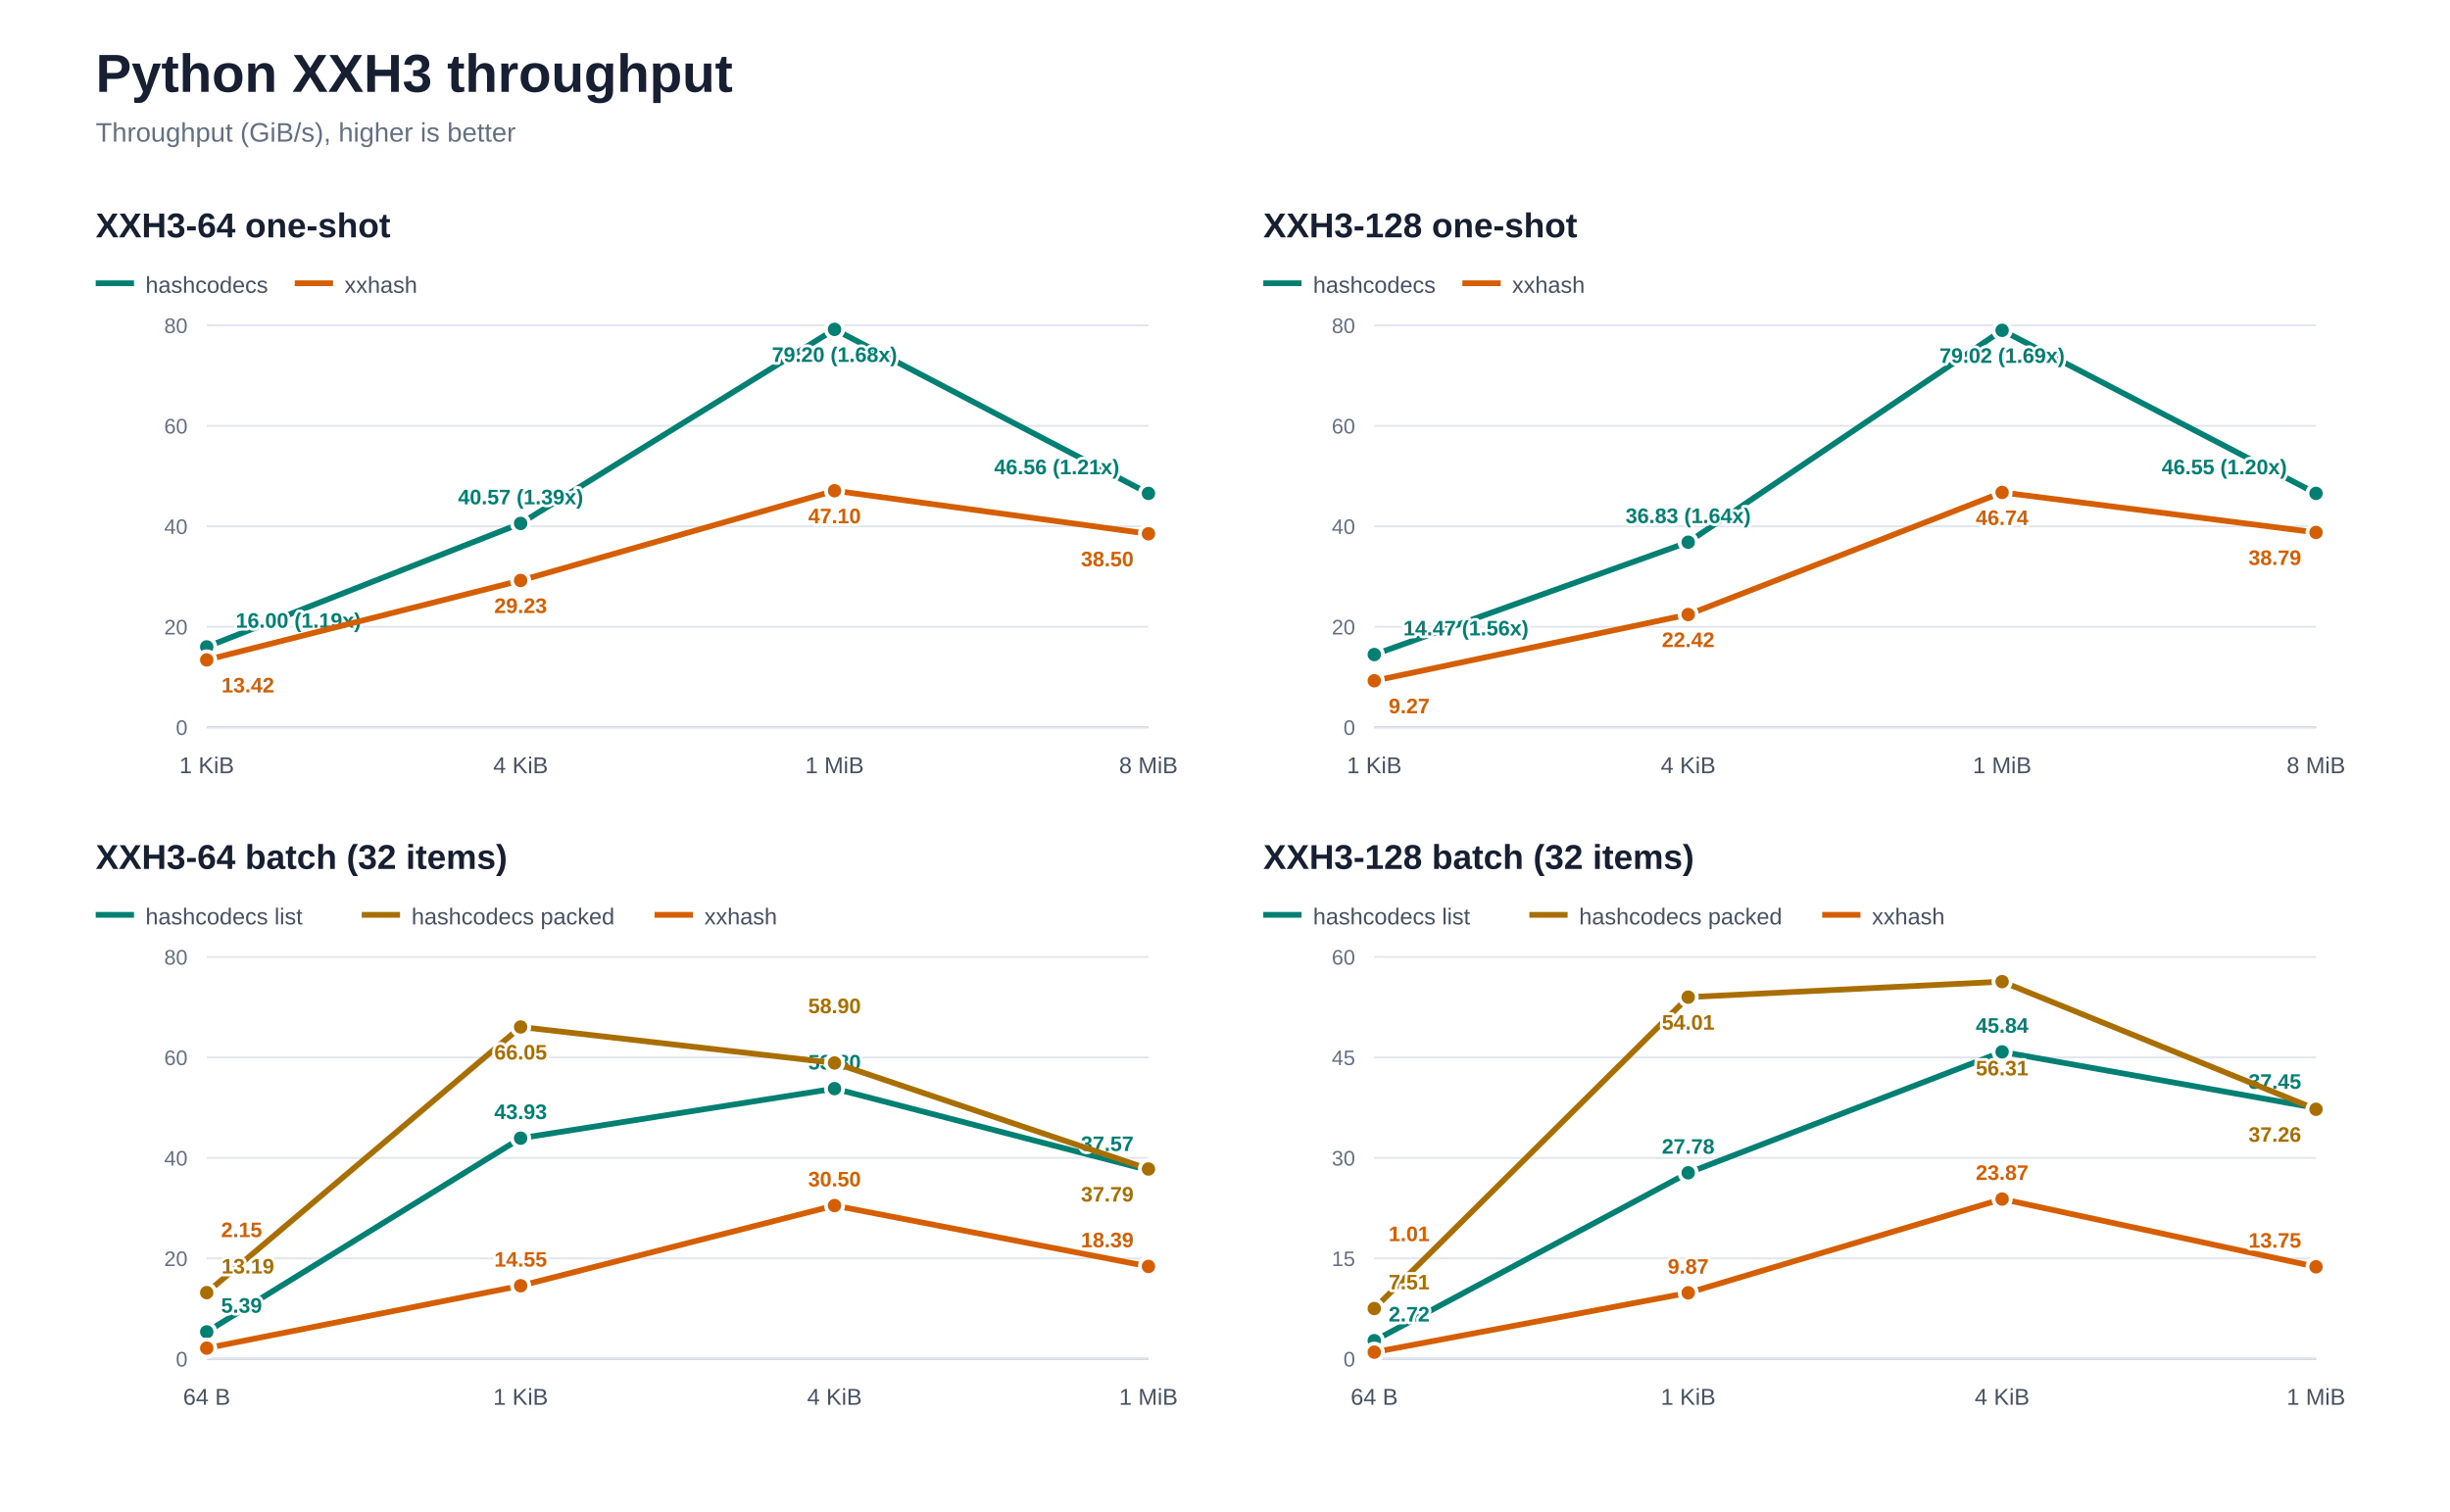
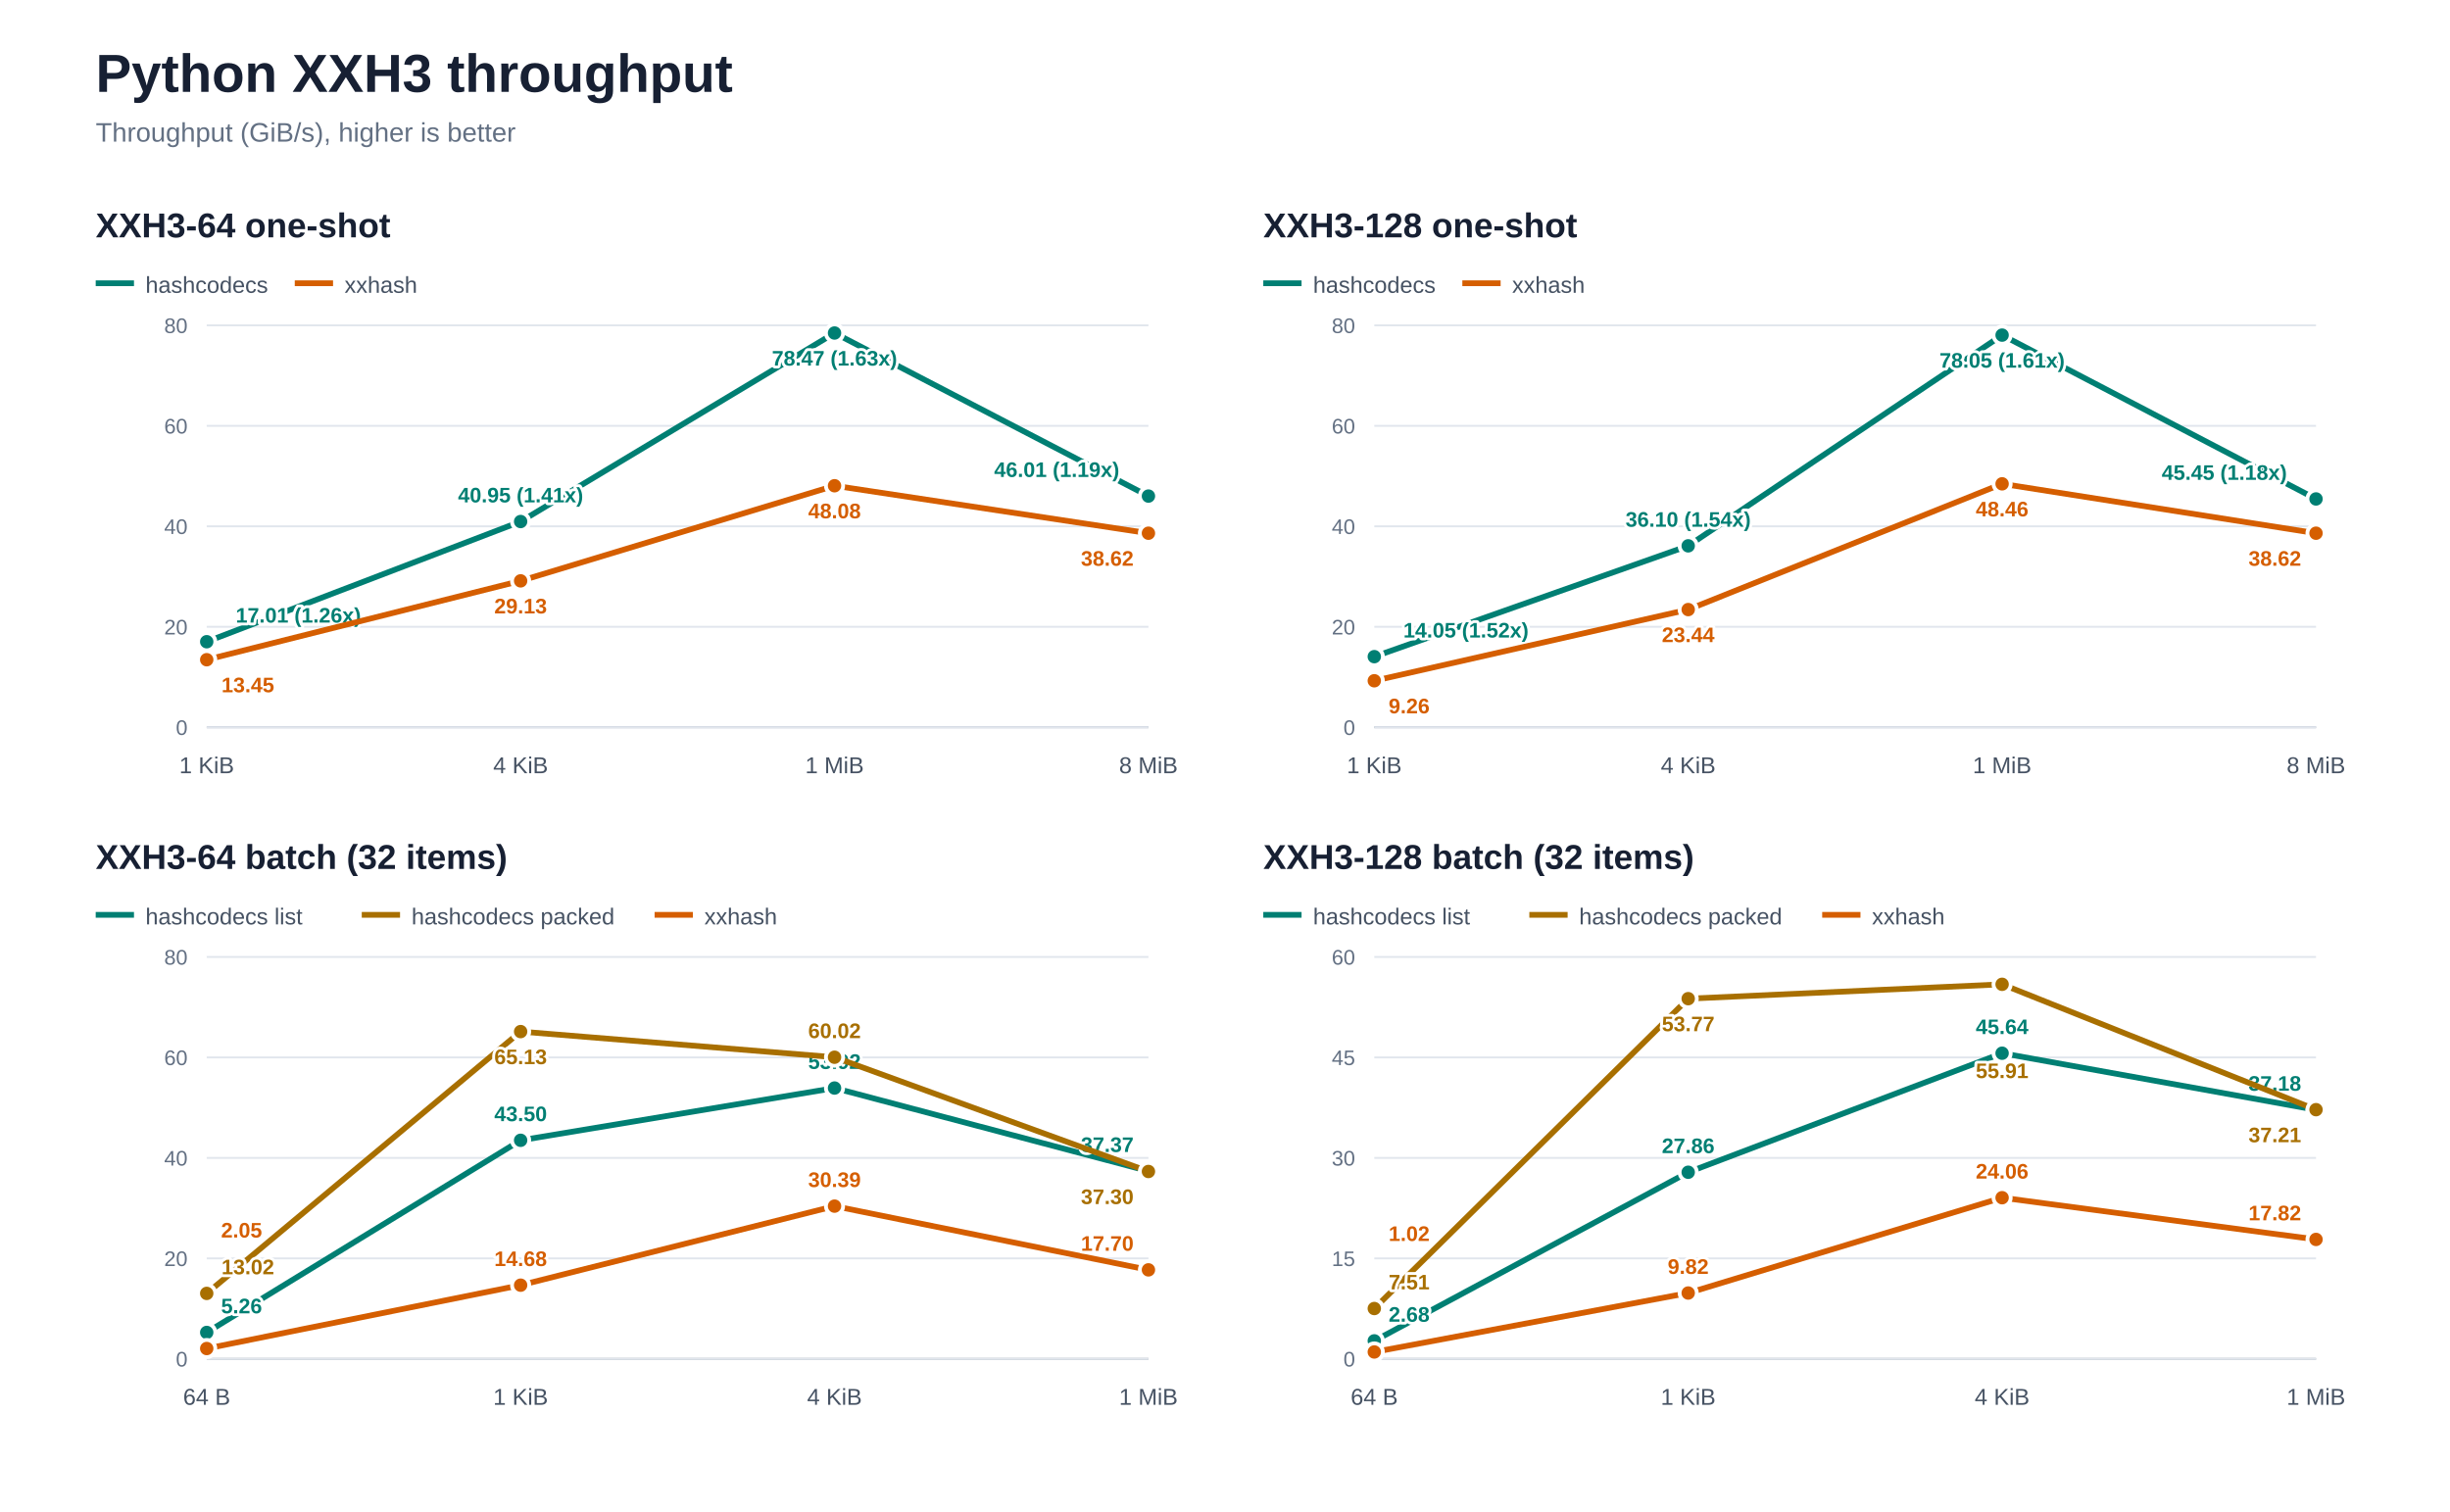
<svg xmlns="http://www.w3.org/2000/svg" width="1280" height="790" viewBox="0 0 1280 790" role="img" aria-labelledby="title desc">
  <rect width="100%" height="100%" fill="#ffffff" />
  <text x="50" y="48" fill="#172033" font-family="Segoe UI,Arial,sans-serif" font-size="28" font-weight="700">Python XXH3 throughput</text>
  <text x="50" y="74" fill="#637083" font-family="Segoe UI,Arial,sans-serif" font-size="14">Throughput (GiB/s), higher is better</text>
  <text x="50" y="124" fill="#172033" font-family="Segoe UI,Arial,sans-serif" font-size="18" font-weight="600">XXH3-64 one-shot</text>
  <line x1="108" y1="380" x2="600" y2="380" stroke="#9aa5b4" />
  <line x1="50" y1="148" x2="70" y2="148" stroke="#007f73" stroke-width="3" />
  <text x="76" y="153" fill="#465263" font-family="Segoe UI,Arial,sans-serif" font-size="12">hashcodecs</text>
  <line x1="154" y1="148" x2="174" y2="148" stroke="#d55e00" stroke-width="3" />
  <text x="180" y="153" fill="#465263" font-family="Segoe UI,Arial,sans-serif" font-size="12">xxhash</text>
  <line x1="108" y1="380.0" x2="600" y2="380.0" stroke="#e1e6ed" />
  <text x="98" y="384.0" text-anchor="end" fill="#637083" font-family="Segoe UI,Arial,sans-serif" font-size="11">0</text>
  <line x1="108" y1="327.5" x2="600" y2="327.5" stroke="#e1e6ed" />
  <text x="98" y="331.5" text-anchor="end" fill="#637083" font-family="Segoe UI,Arial,sans-serif" font-size="11">20</text>
  <line x1="108" y1="275.0" x2="600" y2="275.0" stroke="#e1e6ed" />
  <text x="98" y="279.0" text-anchor="end" fill="#637083" font-family="Segoe UI,Arial,sans-serif" font-size="11">40</text>
  <line x1="108" y1="222.5" x2="600" y2="222.5" stroke="#e1e6ed" />
  <text x="98" y="226.5" text-anchor="end" fill="#637083" font-family="Segoe UI,Arial,sans-serif" font-size="11">60</text>
  <line x1="108" y1="170.0" x2="600" y2="170.0" stroke="#e1e6ed" />
  <text x="98" y="174.0" text-anchor="end" fill="#637083" font-family="Segoe UI,Arial,sans-serif" font-size="11">80</text>
  <text x="108.0" y="404" text-anchor="middle" fill="#465263" font-family="Segoe UI,Arial,sans-serif" font-size="12">1 KiB</text>
  <text x="272.0" y="404" text-anchor="middle" fill="#465263" font-family="Segoe UI,Arial,sans-serif" font-size="12">4 KiB</text>
  <text x="436.0" y="404" text-anchor="middle" fill="#465263" font-family="Segoe UI,Arial,sans-serif" font-size="12">1 MiB</text>
  <text x="600.0" y="404" text-anchor="middle" fill="#465263" font-family="Segoe UI,Arial,sans-serif" font-size="12">8 MiB</text>
-   <polyline points="108.0,338.0 272.0,273.5 436.0,172.1 600.0,257.8" fill="none" stroke="#007f73" stroke-width="3" stroke-linejoin="round" stroke-linecap="round" />
-   <circle cx="108.0" cy="338.0" r="4.5" fill="#007f73" stroke="#ffffff" stroke-width="2" />
-   <text x="155.9" y="328.0" text-anchor="middle" fill="#007f73" font-family="Segoe UI,Arial,sans-serif" font-size="11" font-weight="600" paint-order="stroke" stroke="#ffffff" stroke-width="3" stroke-linejoin="round">16.00 (1.19x)</text>
-   <circle cx="272.0" cy="273.5" r="4.5" fill="#007f73" stroke="#ffffff" stroke-width="2" />
-   <text x="272.0" y="263.5" text-anchor="middle" fill="#007f73" font-family="Segoe UI,Arial,sans-serif" font-size="11" font-weight="600" paint-order="stroke" stroke="#ffffff" stroke-width="3" stroke-linejoin="round">40.57 (1.39x)</text>
-   <circle cx="436.0" cy="172.1" r="4.5" fill="#007f73" stroke="#ffffff" stroke-width="2" />
-   <text x="436.0" y="189.1" text-anchor="middle" fill="#007f73" font-family="Segoe UI,Arial,sans-serif" font-size="11" font-weight="600" paint-order="stroke" stroke="#ffffff" stroke-width="3" stroke-linejoin="round">79.20 (1.68x)</text>
-   <circle cx="600.0" cy="257.8" r="4.5" fill="#007f73" stroke="#ffffff" stroke-width="2" />
-   <text x="552.1" y="247.8" text-anchor="middle" fill="#007f73" font-family="Segoe UI,Arial,sans-serif" font-size="11" font-weight="600" paint-order="stroke" stroke="#ffffff" stroke-width="3" stroke-linejoin="round">46.56 (1.21x)</text>
-   <polyline points="108.0,344.8 272.0,303.3 436.0,256.4 600.0,278.9" fill="none" stroke="#d55e00" stroke-width="3" stroke-linejoin="round" stroke-linecap="round" />
-   <circle cx="108.0" cy="344.8" r="4.5" fill="#d55e00" stroke="#ffffff" stroke-width="2" />
-   <text x="129.5" y="361.8" text-anchor="middle" fill="#d55e00" font-family="Segoe UI,Arial,sans-serif" font-size="11" font-weight="600" paint-order="stroke" stroke="#ffffff" stroke-width="3" stroke-linejoin="round">13.42</text>
-   <circle cx="272.0" cy="303.3" r="4.5" fill="#d55e00" stroke="#ffffff" stroke-width="2" />
-   <text x="272.0" y="320.3" text-anchor="middle" fill="#d55e00" font-family="Segoe UI,Arial,sans-serif" font-size="11" font-weight="600" paint-order="stroke" stroke="#ffffff" stroke-width="3" stroke-linejoin="round">29.23</text>
-   <circle cx="436.0" cy="256.4" r="4.5" fill="#d55e00" stroke="#ffffff" stroke-width="2" />
-   <text x="436.0" y="273.4" text-anchor="middle" fill="#d55e00" font-family="Segoe UI,Arial,sans-serif" font-size="11" font-weight="600" paint-order="stroke" stroke="#ffffff" stroke-width="3" stroke-linejoin="round">47.10</text>
-   <circle cx="600.0" cy="278.9" r="4.5" fill="#d55e00" stroke="#ffffff" stroke-width="2" />
-   <text x="578.5" y="295.9" text-anchor="middle" fill="#d55e00" font-family="Segoe UI,Arial,sans-serif" font-size="11" font-weight="600" paint-order="stroke" stroke="#ffffff" stroke-width="3" stroke-linejoin="round">38.50</text>
+   <polyline points="108.0,335.3 272.0,272.5 436.0,174.0 600.0,259.2" fill="none" stroke="#007f73" stroke-width="3" stroke-linejoin="round" stroke-linecap="round" />
+   <circle cx="108.0" cy="335.3" r="4.5" fill="#007f73" stroke="#ffffff" stroke-width="2" />
+   <text x="155.9" y="325.3" text-anchor="middle" fill="#007f73" font-family="Segoe UI,Arial,sans-serif" font-size="11" font-weight="600" paint-order="stroke" stroke="#ffffff" stroke-width="3" stroke-linejoin="round">17.01 (1.26x)</text>
+   <circle cx="272.0" cy="272.5" r="4.5" fill="#007f73" stroke="#ffffff" stroke-width="2" />
+   <text x="272.0" y="262.5" text-anchor="middle" fill="#007f73" font-family="Segoe UI,Arial,sans-serif" font-size="11" font-weight="600" paint-order="stroke" stroke="#ffffff" stroke-width="3" stroke-linejoin="round">40.95 (1.41x)</text>
+   <circle cx="436.0" cy="174.0" r="4.5" fill="#007f73" stroke="#ffffff" stroke-width="2" />
+   <text x="436.0" y="191.0" text-anchor="middle" fill="#007f73" font-family="Segoe UI,Arial,sans-serif" font-size="11" font-weight="600" paint-order="stroke" stroke="#ffffff" stroke-width="3" stroke-linejoin="round">78.47 (1.63x)</text>
+   <circle cx="600.0" cy="259.2" r="4.5" fill="#007f73" stroke="#ffffff" stroke-width="2" />
+   <text x="552.1" y="249.2" text-anchor="middle" fill="#007f73" font-family="Segoe UI,Arial,sans-serif" font-size="11" font-weight="600" paint-order="stroke" stroke="#ffffff" stroke-width="3" stroke-linejoin="round">46.01 (1.19x)</text>
+   <polyline points="108.0,344.7 272.0,303.5 436.0,253.8 600.0,278.6" fill="none" stroke="#d55e00" stroke-width="3" stroke-linejoin="round" stroke-linecap="round" />
+   <circle cx="108.0" cy="344.7" r="4.5" fill="#d55e00" stroke="#ffffff" stroke-width="2" />
+   <text x="129.5" y="361.7" text-anchor="middle" fill="#d55e00" font-family="Segoe UI,Arial,sans-serif" font-size="11" font-weight="600" paint-order="stroke" stroke="#ffffff" stroke-width="3" stroke-linejoin="round">13.45</text>
+   <circle cx="272.0" cy="303.5" r="4.5" fill="#d55e00" stroke="#ffffff" stroke-width="2" />
+   <text x="272.0" y="320.5" text-anchor="middle" fill="#d55e00" font-family="Segoe UI,Arial,sans-serif" font-size="11" font-weight="600" paint-order="stroke" stroke="#ffffff" stroke-width="3" stroke-linejoin="round">29.13</text>
+   <circle cx="436.0" cy="253.8" r="4.5" fill="#d55e00" stroke="#ffffff" stroke-width="2" />
+   <text x="436.0" y="270.8" text-anchor="middle" fill="#d55e00" font-family="Segoe UI,Arial,sans-serif" font-size="11" font-weight="600" paint-order="stroke" stroke="#ffffff" stroke-width="3" stroke-linejoin="round">48.08</text>
+   <circle cx="600.0" cy="278.6" r="4.5" fill="#d55e00" stroke="#ffffff" stroke-width="2" />
+   <text x="578.5" y="295.6" text-anchor="middle" fill="#d55e00" font-family="Segoe UI,Arial,sans-serif" font-size="11" font-weight="600" paint-order="stroke" stroke="#ffffff" stroke-width="3" stroke-linejoin="round">38.62</text>
  <text x="660" y="124" fill="#172033" font-family="Segoe UI,Arial,sans-serif" font-size="18" font-weight="600">XXH3-128 one-shot</text>
  <line x1="718" y1="380" x2="1210" y2="380" stroke="#9aa5b4" />
  <line x1="660" y1="148" x2="680" y2="148" stroke="#007f73" stroke-width="3" />
  <text x="686" y="153" fill="#465263" font-family="Segoe UI,Arial,sans-serif" font-size="12">hashcodecs</text>
  <line x1="764" y1="148" x2="784" y2="148" stroke="#d55e00" stroke-width="3" />
  <text x="790" y="153" fill="#465263" font-family="Segoe UI,Arial,sans-serif" font-size="12">xxhash</text>
  <line x1="718" y1="380.0" x2="1210" y2="380.0" stroke="#e1e6ed" />
  <text x="708" y="384.0" text-anchor="end" fill="#637083" font-family="Segoe UI,Arial,sans-serif" font-size="11">0</text>
  <line x1="718" y1="327.5" x2="1210" y2="327.5" stroke="#e1e6ed" />
  <text x="708" y="331.5" text-anchor="end" fill="#637083" font-family="Segoe UI,Arial,sans-serif" font-size="11">20</text>
  <line x1="718" y1="275.0" x2="1210" y2="275.0" stroke="#e1e6ed" />
  <text x="708" y="279.0" text-anchor="end" fill="#637083" font-family="Segoe UI,Arial,sans-serif" font-size="11">40</text>
  <line x1="718" y1="222.5" x2="1210" y2="222.5" stroke="#e1e6ed" />
  <text x="708" y="226.5" text-anchor="end" fill="#637083" font-family="Segoe UI,Arial,sans-serif" font-size="11">60</text>
  <line x1="718" y1="170.0" x2="1210" y2="170.0" stroke="#e1e6ed" />
  <text x="708" y="174.0" text-anchor="end" fill="#637083" font-family="Segoe UI,Arial,sans-serif" font-size="11">80</text>
  <text x="718.0" y="404" text-anchor="middle" fill="#465263" font-family="Segoe UI,Arial,sans-serif" font-size="12">1 KiB</text>
  <text x="882.0" y="404" text-anchor="middle" fill="#465263" font-family="Segoe UI,Arial,sans-serif" font-size="12">4 KiB</text>
  <text x="1046.0" y="404" text-anchor="middle" fill="#465263" font-family="Segoe UI,Arial,sans-serif" font-size="12">1 MiB</text>
  <text x="1210.0" y="404" text-anchor="middle" fill="#465263" font-family="Segoe UI,Arial,sans-serif" font-size="12">8 MiB</text>
-   <polyline points="718.0,342.0 882.0,283.3 1046.0,172.6 1210.0,257.8" fill="none" stroke="#007f73" stroke-width="3" stroke-linejoin="round" stroke-linecap="round" />
-   <circle cx="718.0" cy="342.0" r="4.5" fill="#007f73" stroke="#ffffff" stroke-width="2" />
-   <text x="765.9" y="332.0" text-anchor="middle" fill="#007f73" font-family="Segoe UI,Arial,sans-serif" font-size="11" font-weight="600" paint-order="stroke" stroke="#ffffff" stroke-width="3" stroke-linejoin="round">14.47 (1.56x)</text>
-   <circle cx="882.0" cy="283.3" r="4.5" fill="#007f73" stroke="#ffffff" stroke-width="2" />
-   <text x="882.0" y="273.3" text-anchor="middle" fill="#007f73" font-family="Segoe UI,Arial,sans-serif" font-size="11" font-weight="600" paint-order="stroke" stroke="#ffffff" stroke-width="3" stroke-linejoin="round">36.83 (1.64x)</text>
-   <circle cx="1046.0" cy="172.6" r="4.5" fill="#007f73" stroke="#ffffff" stroke-width="2" />
-   <text x="1046.0" y="189.6" text-anchor="middle" fill="#007f73" font-family="Segoe UI,Arial,sans-serif" font-size="11" font-weight="600" paint-order="stroke" stroke="#ffffff" stroke-width="3" stroke-linejoin="round">79.02 (1.69x)</text>
-   <circle cx="1210.0" cy="257.8" r="4.5" fill="#007f73" stroke="#ffffff" stroke-width="2" />
-   <text x="1162.1" y="247.8" text-anchor="middle" fill="#007f73" font-family="Segoe UI,Arial,sans-serif" font-size="11" font-weight="600" paint-order="stroke" stroke="#ffffff" stroke-width="3" stroke-linejoin="round">46.55 (1.20x)</text>
-   <polyline points="718.0,355.7 882.0,321.1 1046.0,257.3 1210.0,278.2" fill="none" stroke="#d55e00" stroke-width="3" stroke-linejoin="round" stroke-linecap="round" />
+   <polyline points="718.0,343.1 882.0,285.2 1046.0,175.1 1210.0,260.7" fill="none" stroke="#007f73" stroke-width="3" stroke-linejoin="round" stroke-linecap="round" />
+   <circle cx="718.0" cy="343.1" r="4.5" fill="#007f73" stroke="#ffffff" stroke-width="2" />
+   <text x="765.9" y="333.1" text-anchor="middle" fill="#007f73" font-family="Segoe UI,Arial,sans-serif" font-size="11" font-weight="600" paint-order="stroke" stroke="#ffffff" stroke-width="3" stroke-linejoin="round">14.05 (1.52x)</text>
+   <circle cx="882.0" cy="285.2" r="4.5" fill="#007f73" stroke="#ffffff" stroke-width="2" />
+   <text x="882.0" y="275.2" text-anchor="middle" fill="#007f73" font-family="Segoe UI,Arial,sans-serif" font-size="11" font-weight="600" paint-order="stroke" stroke="#ffffff" stroke-width="3" stroke-linejoin="round">36.10 (1.54x)</text>
+   <circle cx="1046.0" cy="175.1" r="4.5" fill="#007f73" stroke="#ffffff" stroke-width="2" />
+   <text x="1046.0" y="192.1" text-anchor="middle" fill="#007f73" font-family="Segoe UI,Arial,sans-serif" font-size="11" font-weight="600" paint-order="stroke" stroke="#ffffff" stroke-width="3" stroke-linejoin="round">78.05 (1.61x)</text>
+   <circle cx="1210.0" cy="260.7" r="4.5" fill="#007f73" stroke="#ffffff" stroke-width="2" />
+   <text x="1162.1" y="250.7" text-anchor="middle" fill="#007f73" font-family="Segoe UI,Arial,sans-serif" font-size="11" font-weight="600" paint-order="stroke" stroke="#ffffff" stroke-width="3" stroke-linejoin="round">45.45 (1.18x)</text>
+   <polyline points="718.0,355.7 882.0,318.5 1046.0,252.8 1210.0,278.6" fill="none" stroke="#d55e00" stroke-width="3" stroke-linejoin="round" stroke-linecap="round" />
  <circle cx="718.0" cy="355.7" r="4.5" fill="#d55e00" stroke="#ffffff" stroke-width="2" />
-   <text x="736.2" y="372.7" text-anchor="middle" fill="#d55e00" font-family="Segoe UI,Arial,sans-serif" font-size="11" font-weight="600" paint-order="stroke" stroke="#ffffff" stroke-width="3" stroke-linejoin="round">9.27</text>
-   <circle cx="882.0" cy="321.1" r="4.5" fill="#d55e00" stroke="#ffffff" stroke-width="2" />
-   <text x="882.0" y="338.1" text-anchor="middle" fill="#d55e00" font-family="Segoe UI,Arial,sans-serif" font-size="11" font-weight="600" paint-order="stroke" stroke="#ffffff" stroke-width="3" stroke-linejoin="round">22.42</text>
-   <circle cx="1046.0" cy="257.3" r="4.5" fill="#d55e00" stroke="#ffffff" stroke-width="2" />
-   <text x="1046.0" y="274.3" text-anchor="middle" fill="#d55e00" font-family="Segoe UI,Arial,sans-serif" font-size="11" font-weight="600" paint-order="stroke" stroke="#ffffff" stroke-width="3" stroke-linejoin="round">46.74</text>
-   <circle cx="1210.0" cy="278.2" r="4.5" fill="#d55e00" stroke="#ffffff" stroke-width="2" />
-   <text x="1188.5" y="295.2" text-anchor="middle" fill="#d55e00" font-family="Segoe UI,Arial,sans-serif" font-size="11" font-weight="600" paint-order="stroke" stroke="#ffffff" stroke-width="3" stroke-linejoin="round">38.79</text>
+   <text x="736.2" y="372.7" text-anchor="middle" fill="#d55e00" font-family="Segoe UI,Arial,sans-serif" font-size="11" font-weight="600" paint-order="stroke" stroke="#ffffff" stroke-width="3" stroke-linejoin="round">9.26</text>
+   <circle cx="882.0" cy="318.5" r="4.5" fill="#d55e00" stroke="#ffffff" stroke-width="2" />
+   <text x="882.0" y="335.5" text-anchor="middle" fill="#d55e00" font-family="Segoe UI,Arial,sans-serif" font-size="11" font-weight="600" paint-order="stroke" stroke="#ffffff" stroke-width="3" stroke-linejoin="round">23.44</text>
+   <circle cx="1046.0" cy="252.8" r="4.5" fill="#d55e00" stroke="#ffffff" stroke-width="2" />
+   <text x="1046.0" y="269.8" text-anchor="middle" fill="#d55e00" font-family="Segoe UI,Arial,sans-serif" font-size="11" font-weight="600" paint-order="stroke" stroke="#ffffff" stroke-width="3" stroke-linejoin="round">48.46</text>
+   <circle cx="1210.0" cy="278.6" r="4.5" fill="#d55e00" stroke="#ffffff" stroke-width="2" />
+   <text x="1188.5" y="295.6" text-anchor="middle" fill="#d55e00" font-family="Segoe UI,Arial,sans-serif" font-size="11" font-weight="600" paint-order="stroke" stroke="#ffffff" stroke-width="3" stroke-linejoin="round">38.62</text>
  <text x="50" y="454" fill="#172033" font-family="Segoe UI,Arial,sans-serif" font-size="18" font-weight="600">XXH3-64 batch (32 items)</text>
  <line x1="108" y1="710" x2="600" y2="710" stroke="#9aa5b4" />
  <line x1="50" y1="478" x2="70" y2="478" stroke="#007f73" stroke-width="3" />
  <text x="76" y="483" fill="#465263" font-family="Segoe UI,Arial,sans-serif" font-size="12">hashcodecs list</text>
  <line x1="189" y1="478" x2="209" y2="478" stroke="#a86f00" stroke-width="3" />
  <text x="215" y="483" fill="#465263" font-family="Segoe UI,Arial,sans-serif" font-size="12">hashcodecs packed</text>
  <line x1="342" y1="478" x2="362" y2="478" stroke="#d55e00" stroke-width="3" />
  <text x="368" y="483" fill="#465263" font-family="Segoe UI,Arial,sans-serif" font-size="12">xxhash</text>
  <line x1="108" y1="710.0" x2="600" y2="710.0" stroke="#e1e6ed" />
  <text x="98" y="714.0" text-anchor="end" fill="#637083" font-family="Segoe UI,Arial,sans-serif" font-size="11">0</text>
  <line x1="108" y1="657.5" x2="600" y2="657.5" stroke="#e1e6ed" />
  <text x="98" y="661.5" text-anchor="end" fill="#637083" font-family="Segoe UI,Arial,sans-serif" font-size="11">20</text>
  <line x1="108" y1="605.0" x2="600" y2="605.0" stroke="#e1e6ed" />
  <text x="98" y="609.0" text-anchor="end" fill="#637083" font-family="Segoe UI,Arial,sans-serif" font-size="11">40</text>
  <line x1="108" y1="552.5" x2="600" y2="552.5" stroke="#e1e6ed" />
  <text x="98" y="556.5" text-anchor="end" fill="#637083" font-family="Segoe UI,Arial,sans-serif" font-size="11">60</text>
  <line x1="108" y1="500.0" x2="600" y2="500.0" stroke="#e1e6ed" />
  <text x="98" y="504.0" text-anchor="end" fill="#637083" font-family="Segoe UI,Arial,sans-serif" font-size="11">80</text>
  <text x="108.0" y="734" text-anchor="middle" fill="#465263" font-family="Segoe UI,Arial,sans-serif" font-size="12">64 B</text>
  <text x="272.0" y="734" text-anchor="middle" fill="#465263" font-family="Segoe UI,Arial,sans-serif" font-size="12">1 KiB</text>
  <text x="436.0" y="734" text-anchor="middle" fill="#465263" font-family="Segoe UI,Arial,sans-serif" font-size="12">4 KiB</text>
  <text x="600.0" y="734" text-anchor="middle" fill="#465263" font-family="Segoe UI,Arial,sans-serif" font-size="12">1 MiB</text>
-   <polyline points="108.0,695.9 272.0,594.7 436.0,568.8 600.0,611.4" fill="none" stroke="#007f73" stroke-width="3" stroke-linejoin="round" stroke-linecap="round" />
-   <circle cx="108.0" cy="695.9" r="4.5" fill="#007f73" stroke="#ffffff" stroke-width="2" />
-   <text x="126.2" y="685.9" text-anchor="middle" fill="#007f73" font-family="Segoe UI,Arial,sans-serif" font-size="11" font-weight="600" paint-order="stroke" stroke="#ffffff" stroke-width="3" stroke-linejoin="round">5.39</text>
-   <circle cx="272.0" cy="594.7" r="4.5" fill="#007f73" stroke="#ffffff" stroke-width="2" />
-   <text x="272.0" y="584.7" text-anchor="middle" fill="#007f73" font-family="Segoe UI,Arial,sans-serif" font-size="11" font-weight="600" paint-order="stroke" stroke="#ffffff" stroke-width="3" stroke-linejoin="round">43.93</text>
-   <circle cx="436.0" cy="568.8" r="4.5" fill="#007f73" stroke="#ffffff" stroke-width="2" />
-   <text x="436.0" y="558.8" text-anchor="middle" fill="#007f73" font-family="Segoe UI,Arial,sans-serif" font-size="11" font-weight="600" paint-order="stroke" stroke="#ffffff" stroke-width="3" stroke-linejoin="round">53.80</text>
-   <circle cx="600.0" cy="611.4" r="4.5" fill="#007f73" stroke="#ffffff" stroke-width="2" />
-   <text x="578.5" y="601.4" text-anchor="middle" fill="#007f73" font-family="Segoe UI,Arial,sans-serif" font-size="11" font-weight="600" paint-order="stroke" stroke="#ffffff" stroke-width="3" stroke-linejoin="round">37.57</text>
-   <polyline points="108.0,675.4 272.0,536.6 436.0,555.4 600.0,610.8" fill="none" stroke="#a86f00" stroke-width="3" stroke-linejoin="round" stroke-linecap="round" />
-   <circle cx="108.0" cy="675.4" r="4.5" fill="#a86f00" stroke="#ffffff" stroke-width="2" />
-   <text x="129.5" y="665.4" text-anchor="middle" fill="#a86f00" font-family="Segoe UI,Arial,sans-serif" font-size="11" font-weight="600" paint-order="stroke" stroke="#ffffff" stroke-width="3" stroke-linejoin="round">13.19</text>
-   <circle cx="272.0" cy="536.6" r="4.5" fill="#a86f00" stroke="#ffffff" stroke-width="2" />
-   <text x="272.0" y="553.6" text-anchor="middle" fill="#a86f00" font-family="Segoe UI,Arial,sans-serif" font-size="11" font-weight="600" paint-order="stroke" stroke="#ffffff" stroke-width="3" stroke-linejoin="round">66.05</text>
-   <circle cx="436.0" cy="555.4" r="4.5" fill="#a86f00" stroke="#ffffff" stroke-width="2" />
-   <text x="436.0" y="529.4" text-anchor="middle" fill="#a86f00" font-family="Segoe UI,Arial,sans-serif" font-size="11" font-weight="600" paint-order="stroke" stroke="#ffffff" stroke-width="3" stroke-linejoin="round">58.90</text>
-   <circle cx="600.0" cy="610.8" r="4.5" fill="#a86f00" stroke="#ffffff" stroke-width="2" />
-   <text x="578.5" y="627.8" text-anchor="middle" fill="#a86f00" font-family="Segoe UI,Arial,sans-serif" font-size="11" font-weight="600" paint-order="stroke" stroke="#ffffff" stroke-width="3" stroke-linejoin="round">37.79</text>
-   <polyline points="108.0,704.4 272.0,671.8 436.0,629.9 600.0,661.7" fill="none" stroke="#d55e00" stroke-width="3" stroke-linejoin="round" stroke-linecap="round" />
-   <circle cx="108.0" cy="704.4" r="4.5" fill="#d55e00" stroke="#ffffff" stroke-width="2" />
-   <text x="126.2" y="646.4" text-anchor="middle" fill="#d55e00" font-family="Segoe UI,Arial,sans-serif" font-size="11" font-weight="600" paint-order="stroke" stroke="#ffffff" stroke-width="3" stroke-linejoin="round">2.15</text>
-   <circle cx="272.0" cy="671.8" r="4.5" fill="#d55e00" stroke="#ffffff" stroke-width="2" />
-   <text x="272.0" y="661.8" text-anchor="middle" fill="#d55e00" font-family="Segoe UI,Arial,sans-serif" font-size="11" font-weight="600" paint-order="stroke" stroke="#ffffff" stroke-width="3" stroke-linejoin="round">14.55</text>
-   <circle cx="436.0" cy="629.9" r="4.5" fill="#d55e00" stroke="#ffffff" stroke-width="2" />
-   <text x="436.0" y="619.9" text-anchor="middle" fill="#d55e00" font-family="Segoe UI,Arial,sans-serif" font-size="11" font-weight="600" paint-order="stroke" stroke="#ffffff" stroke-width="3" stroke-linejoin="round">30.50</text>
-   <circle cx="600.0" cy="661.7" r="4.5" fill="#d55e00" stroke="#ffffff" stroke-width="2" />
-   <text x="578.5" y="651.7" text-anchor="middle" fill="#d55e00" font-family="Segoe UI,Arial,sans-serif" font-size="11" font-weight="600" paint-order="stroke" stroke="#ffffff" stroke-width="3" stroke-linejoin="round">18.39</text>
+   <polyline points="108.0,696.2 272.0,595.8 436.0,568.5 600.0,611.9" fill="none" stroke="#007f73" stroke-width="3" stroke-linejoin="round" stroke-linecap="round" />
+   <circle cx="108.0" cy="696.2" r="4.5" fill="#007f73" stroke="#ffffff" stroke-width="2" />
+   <text x="126.2" y="686.2" text-anchor="middle" fill="#007f73" font-family="Segoe UI,Arial,sans-serif" font-size="11" font-weight="600" paint-order="stroke" stroke="#ffffff" stroke-width="3" stroke-linejoin="round">5.26</text>
+   <circle cx="272.0" cy="595.8" r="4.5" fill="#007f73" stroke="#ffffff" stroke-width="2" />
+   <text x="272.0" y="585.8" text-anchor="middle" fill="#007f73" font-family="Segoe UI,Arial,sans-serif" font-size="11" font-weight="600" paint-order="stroke" stroke="#ffffff" stroke-width="3" stroke-linejoin="round">43.50</text>
+   <circle cx="436.0" cy="568.5" r="4.5" fill="#007f73" stroke="#ffffff" stroke-width="2" />
+   <text x="436.0" y="558.5" text-anchor="middle" fill="#007f73" font-family="Segoe UI,Arial,sans-serif" font-size="11" font-weight="600" paint-order="stroke" stroke="#ffffff" stroke-width="3" stroke-linejoin="round">53.92</text>
+   <circle cx="600.0" cy="611.9" r="4.5" fill="#007f73" stroke="#ffffff" stroke-width="2" />
+   <text x="578.5" y="601.9" text-anchor="middle" fill="#007f73" font-family="Segoe UI,Arial,sans-serif" font-size="11" font-weight="600" paint-order="stroke" stroke="#ffffff" stroke-width="3" stroke-linejoin="round">37.37</text>
+   <polyline points="108.0,675.8 272.0,539.0 436.0,552.4 600.0,612.1" fill="none" stroke="#a86f00" stroke-width="3" stroke-linejoin="round" stroke-linecap="round" />
+   <circle cx="108.0" cy="675.8" r="4.5" fill="#a86f00" stroke="#ffffff" stroke-width="2" />
+   <text x="129.5" y="665.8" text-anchor="middle" fill="#a86f00" font-family="Segoe UI,Arial,sans-serif" font-size="11" font-weight="600" paint-order="stroke" stroke="#ffffff" stroke-width="3" stroke-linejoin="round">13.02</text>
+   <circle cx="272.0" cy="539.0" r="4.5" fill="#a86f00" stroke="#ffffff" stroke-width="2" />
+   <text x="272.0" y="556.0" text-anchor="middle" fill="#a86f00" font-family="Segoe UI,Arial,sans-serif" font-size="11" font-weight="600" paint-order="stroke" stroke="#ffffff" stroke-width="3" stroke-linejoin="round">65.13</text>
+   <circle cx="436.0" cy="552.4" r="4.5" fill="#a86f00" stroke="#ffffff" stroke-width="2" />
+   <text x="436.0" y="542.4" text-anchor="middle" fill="#a86f00" font-family="Segoe UI,Arial,sans-serif" font-size="11" font-weight="600" paint-order="stroke" stroke="#ffffff" stroke-width="3" stroke-linejoin="round">60.02</text>
+   <circle cx="600.0" cy="612.1" r="4.5" fill="#a86f00" stroke="#ffffff" stroke-width="2" />
+   <text x="578.5" y="629.1" text-anchor="middle" fill="#a86f00" font-family="Segoe UI,Arial,sans-serif" font-size="11" font-weight="600" paint-order="stroke" stroke="#ffffff" stroke-width="3" stroke-linejoin="round">37.30</text>
+   <polyline points="108.0,704.6 272.0,671.5 436.0,630.2 600.0,663.5" fill="none" stroke="#d55e00" stroke-width="3" stroke-linejoin="round" stroke-linecap="round" />
+   <circle cx="108.0" cy="704.6" r="4.5" fill="#d55e00" stroke="#ffffff" stroke-width="2" />
+   <text x="126.2" y="646.6" text-anchor="middle" fill="#d55e00" font-family="Segoe UI,Arial,sans-serif" font-size="11" font-weight="600" paint-order="stroke" stroke="#ffffff" stroke-width="3" stroke-linejoin="round">2.05</text>
+   <circle cx="272.0" cy="671.5" r="4.5" fill="#d55e00" stroke="#ffffff" stroke-width="2" />
+   <text x="272.0" y="661.5" text-anchor="middle" fill="#d55e00" font-family="Segoe UI,Arial,sans-serif" font-size="11" font-weight="600" paint-order="stroke" stroke="#ffffff" stroke-width="3" stroke-linejoin="round">14.68</text>
+   <circle cx="436.0" cy="630.2" r="4.5" fill="#d55e00" stroke="#ffffff" stroke-width="2" />
+   <text x="436.0" y="620.2" text-anchor="middle" fill="#d55e00" font-family="Segoe UI,Arial,sans-serif" font-size="11" font-weight="600" paint-order="stroke" stroke="#ffffff" stroke-width="3" stroke-linejoin="round">30.39</text>
+   <circle cx="600.0" cy="663.5" r="4.5" fill="#d55e00" stroke="#ffffff" stroke-width="2" />
+   <text x="578.5" y="653.5" text-anchor="middle" fill="#d55e00" font-family="Segoe UI,Arial,sans-serif" font-size="11" font-weight="600" paint-order="stroke" stroke="#ffffff" stroke-width="3" stroke-linejoin="round">17.70</text>
  <text x="660" y="454" fill="#172033" font-family="Segoe UI,Arial,sans-serif" font-size="18" font-weight="600">XXH3-128 batch (32 items)</text>
  <line x1="718" y1="710" x2="1210" y2="710" stroke="#9aa5b4" />
  <line x1="660" y1="478" x2="680" y2="478" stroke="#007f73" stroke-width="3" />
  <text x="686" y="483" fill="#465263" font-family="Segoe UI,Arial,sans-serif" font-size="12">hashcodecs list</text>
  <line x1="799" y1="478" x2="819" y2="478" stroke="#a86f00" stroke-width="3" />
  <text x="825" y="483" fill="#465263" font-family="Segoe UI,Arial,sans-serif" font-size="12">hashcodecs packed</text>
  <line x1="952" y1="478" x2="972" y2="478" stroke="#d55e00" stroke-width="3" />
  <text x="978" y="483" fill="#465263" font-family="Segoe UI,Arial,sans-serif" font-size="12">xxhash</text>
  <line x1="718" y1="710.0" x2="1210" y2="710.0" stroke="#e1e6ed" />
  <text x="708" y="714.0" text-anchor="end" fill="#637083" font-family="Segoe UI,Arial,sans-serif" font-size="11">0</text>
  <line x1="718" y1="657.5" x2="1210" y2="657.5" stroke="#e1e6ed" />
  <text x="708" y="661.5" text-anchor="end" fill="#637083" font-family="Segoe UI,Arial,sans-serif" font-size="11">15</text>
  <line x1="718" y1="605.0" x2="1210" y2="605.0" stroke="#e1e6ed" />
  <text x="708" y="609.0" text-anchor="end" fill="#637083" font-family="Segoe UI,Arial,sans-serif" font-size="11">30</text>
  <line x1="718" y1="552.5" x2="1210" y2="552.5" stroke="#e1e6ed" />
  <text x="708" y="556.5" text-anchor="end" fill="#637083" font-family="Segoe UI,Arial,sans-serif" font-size="11">45</text>
  <line x1="718" y1="500.0" x2="1210" y2="500.0" stroke="#e1e6ed" />
  <text x="708" y="504.0" text-anchor="end" fill="#637083" font-family="Segoe UI,Arial,sans-serif" font-size="11">60</text>
  <text x="718.0" y="734" text-anchor="middle" fill="#465263" font-family="Segoe UI,Arial,sans-serif" font-size="12">64 B</text>
  <text x="882.0" y="734" text-anchor="middle" fill="#465263" font-family="Segoe UI,Arial,sans-serif" font-size="12">1 KiB</text>
  <text x="1046.0" y="734" text-anchor="middle" fill="#465263" font-family="Segoe UI,Arial,sans-serif" font-size="12">4 KiB</text>
  <text x="1210.0" y="734" text-anchor="middle" fill="#465263" font-family="Segoe UI,Arial,sans-serif" font-size="12">1 MiB</text>
-   <polyline points="718.0,700.5 882.0,612.8 1046.0,549.6 1210.0,578.9" fill="none" stroke="#007f73" stroke-width="3" stroke-linejoin="round" stroke-linecap="round" />
-   <circle cx="718.0" cy="700.5" r="4.5" fill="#007f73" stroke="#ffffff" stroke-width="2" />
-   <text x="736.2" y="690.5" text-anchor="middle" fill="#007f73" font-family="Segoe UI,Arial,sans-serif" font-size="11" font-weight="600" paint-order="stroke" stroke="#ffffff" stroke-width="3" stroke-linejoin="round">2.72</text>
-   <circle cx="882.0" cy="612.8" r="4.5" fill="#007f73" stroke="#ffffff" stroke-width="2" />
-   <text x="882.0" y="602.8" text-anchor="middle" fill="#007f73" font-family="Segoe UI,Arial,sans-serif" font-size="11" font-weight="600" paint-order="stroke" stroke="#ffffff" stroke-width="3" stroke-linejoin="round">27.78</text>
-   <circle cx="1046.0" cy="549.6" r="4.5" fill="#007f73" stroke="#ffffff" stroke-width="2" />
-   <text x="1046.0" y="539.6" text-anchor="middle" fill="#007f73" font-family="Segoe UI,Arial,sans-serif" font-size="11" font-weight="600" paint-order="stroke" stroke="#ffffff" stroke-width="3" stroke-linejoin="round">45.84</text>
-   <circle cx="1210.0" cy="578.9" r="4.5" fill="#007f73" stroke="#ffffff" stroke-width="2" />
-   <text x="1188.5" y="568.9" text-anchor="middle" fill="#007f73" font-family="Segoe UI,Arial,sans-serif" font-size="11" font-weight="600" paint-order="stroke" stroke="#ffffff" stroke-width="3" stroke-linejoin="round">37.45</text>
-   <polyline points="718.0,683.7 882.0,521.0 1046.0,512.9 1210.0,579.6" fill="none" stroke="#a86f00" stroke-width="3" stroke-linejoin="round" stroke-linecap="round" />
+   <polyline points="718.0,700.6 882.0,612.5 1046.0,550.3 1210.0,579.9" fill="none" stroke="#007f73" stroke-width="3" stroke-linejoin="round" stroke-linecap="round" />
+   <circle cx="718.0" cy="700.6" r="4.5" fill="#007f73" stroke="#ffffff" stroke-width="2" />
+   <text x="736.2" y="690.6" text-anchor="middle" fill="#007f73" font-family="Segoe UI,Arial,sans-serif" font-size="11" font-weight="600" paint-order="stroke" stroke="#ffffff" stroke-width="3" stroke-linejoin="round">2.68</text>
+   <circle cx="882.0" cy="612.5" r="4.5" fill="#007f73" stroke="#ffffff" stroke-width="2" />
+   <text x="882.0" y="602.5" text-anchor="middle" fill="#007f73" font-family="Segoe UI,Arial,sans-serif" font-size="11" font-weight="600" paint-order="stroke" stroke="#ffffff" stroke-width="3" stroke-linejoin="round">27.86</text>
+   <circle cx="1046.0" cy="550.3" r="4.5" fill="#007f73" stroke="#ffffff" stroke-width="2" />
+   <text x="1046.0" y="540.3" text-anchor="middle" fill="#007f73" font-family="Segoe UI,Arial,sans-serif" font-size="11" font-weight="600" paint-order="stroke" stroke="#ffffff" stroke-width="3" stroke-linejoin="round">45.64</text>
+   <circle cx="1210.0" cy="579.9" r="4.5" fill="#007f73" stroke="#ffffff" stroke-width="2" />
+   <text x="1188.5" y="569.9" text-anchor="middle" fill="#007f73" font-family="Segoe UI,Arial,sans-serif" font-size="11" font-weight="600" paint-order="stroke" stroke="#ffffff" stroke-width="3" stroke-linejoin="round">37.18</text>
+   <polyline points="718.0,683.7 882.0,521.8 1046.0,514.3 1210.0,579.8" fill="none" stroke="#a86f00" stroke-width="3" stroke-linejoin="round" stroke-linecap="round" />
  <circle cx="718.0" cy="683.7" r="4.5" fill="#a86f00" stroke="#ffffff" stroke-width="2" />
  <text x="736.2" y="673.7" text-anchor="middle" fill="#a86f00" font-family="Segoe UI,Arial,sans-serif" font-size="11" font-weight="600" paint-order="stroke" stroke="#ffffff" stroke-width="3" stroke-linejoin="round">7.51</text>
-   <circle cx="882.0" cy="521.0" r="4.5" fill="#a86f00" stroke="#ffffff" stroke-width="2" />
-   <text x="882.0" y="538.0" text-anchor="middle" fill="#a86f00" font-family="Segoe UI,Arial,sans-serif" font-size="11" font-weight="600" paint-order="stroke" stroke="#ffffff" stroke-width="3" stroke-linejoin="round">54.01</text>
-   <circle cx="1046.0" cy="512.9" r="4.5" fill="#a86f00" stroke="#ffffff" stroke-width="2" />
-   <text x="1046.0" y="561.9" text-anchor="middle" fill="#a86f00" font-family="Segoe UI,Arial,sans-serif" font-size="11" font-weight="600" paint-order="stroke" stroke="#ffffff" stroke-width="3" stroke-linejoin="round">56.31</text>
-   <circle cx="1210.0" cy="579.6" r="4.5" fill="#a86f00" stroke="#ffffff" stroke-width="2" />
-   <text x="1188.5" y="596.6" text-anchor="middle" fill="#a86f00" font-family="Segoe UI,Arial,sans-serif" font-size="11" font-weight="600" paint-order="stroke" stroke="#ffffff" stroke-width="3" stroke-linejoin="round">37.26</text>
-   <polyline points="718.0,706.5 882.0,675.5 1046.0,626.5 1210.0,661.9" fill="none" stroke="#d55e00" stroke-width="3" stroke-linejoin="round" stroke-linecap="round" />
-   <circle cx="718.0" cy="706.5" r="4.5" fill="#d55e00" stroke="#ffffff" stroke-width="2" />
-   <text x="736.2" y="648.5" text-anchor="middle" fill="#d55e00" font-family="Segoe UI,Arial,sans-serif" font-size="11" font-weight="600" paint-order="stroke" stroke="#ffffff" stroke-width="3" stroke-linejoin="round">1.01</text>
-   <circle cx="882.0" cy="675.5" r="4.5" fill="#d55e00" stroke="#ffffff" stroke-width="2" />
-   <text x="882.0" y="665.5" text-anchor="middle" fill="#d55e00" font-family="Segoe UI,Arial,sans-serif" font-size="11" font-weight="600" paint-order="stroke" stroke="#ffffff" stroke-width="3" stroke-linejoin="round">9.87</text>
-   <circle cx="1046.0" cy="626.5" r="4.5" fill="#d55e00" stroke="#ffffff" stroke-width="2" />
-   <text x="1046.0" y="616.5" text-anchor="middle" fill="#d55e00" font-family="Segoe UI,Arial,sans-serif" font-size="11" font-weight="600" paint-order="stroke" stroke="#ffffff" stroke-width="3" stroke-linejoin="round">23.87</text>
-   <circle cx="1210.0" cy="661.9" r="4.5" fill="#d55e00" stroke="#ffffff" stroke-width="2" />
-   <text x="1188.5" y="651.9" text-anchor="middle" fill="#d55e00" font-family="Segoe UI,Arial,sans-serif" font-size="11" font-weight="600" paint-order="stroke" stroke="#ffffff" stroke-width="3" stroke-linejoin="round">13.75</text>
+   <circle cx="882.0" cy="521.8" r="4.5" fill="#a86f00" stroke="#ffffff" stroke-width="2" />
+   <text x="882.0" y="538.8" text-anchor="middle" fill="#a86f00" font-family="Segoe UI,Arial,sans-serif" font-size="11" font-weight="600" paint-order="stroke" stroke="#ffffff" stroke-width="3" stroke-linejoin="round">53.77</text>
+   <circle cx="1046.0" cy="514.3" r="4.5" fill="#a86f00" stroke="#ffffff" stroke-width="2" />
+   <text x="1046.0" y="563.3" text-anchor="middle" fill="#a86f00" font-family="Segoe UI,Arial,sans-serif" font-size="11" font-weight="600" paint-order="stroke" stroke="#ffffff" stroke-width="3" stroke-linejoin="round">55.91</text>
+   <circle cx="1210.0" cy="579.8" r="4.5" fill="#a86f00" stroke="#ffffff" stroke-width="2" />
+   <text x="1188.5" y="596.8" text-anchor="middle" fill="#a86f00" font-family="Segoe UI,Arial,sans-serif" font-size="11" font-weight="600" paint-order="stroke" stroke="#ffffff" stroke-width="3" stroke-linejoin="round">37.21</text>
+   <polyline points="718.0,706.4 882.0,675.6 1046.0,625.8 1210.0,647.6" fill="none" stroke="#d55e00" stroke-width="3" stroke-linejoin="round" stroke-linecap="round" />
+   <circle cx="718.0" cy="706.4" r="4.5" fill="#d55e00" stroke="#ffffff" stroke-width="2" />
+   <text x="736.2" y="648.4" text-anchor="middle" fill="#d55e00" font-family="Segoe UI,Arial,sans-serif" font-size="11" font-weight="600" paint-order="stroke" stroke="#ffffff" stroke-width="3" stroke-linejoin="round">1.02</text>
+   <circle cx="882.0" cy="675.6" r="4.5" fill="#d55e00" stroke="#ffffff" stroke-width="2" />
+   <text x="882.0" y="665.6" text-anchor="middle" fill="#d55e00" font-family="Segoe UI,Arial,sans-serif" font-size="11" font-weight="600" paint-order="stroke" stroke="#ffffff" stroke-width="3" stroke-linejoin="round">9.82</text>
+   <circle cx="1046.0" cy="625.8" r="4.5" fill="#d55e00" stroke="#ffffff" stroke-width="2" />
+   <text x="1046.0" y="615.8" text-anchor="middle" fill="#d55e00" font-family="Segoe UI,Arial,sans-serif" font-size="11" font-weight="600" paint-order="stroke" stroke="#ffffff" stroke-width="3" stroke-linejoin="round">24.06</text>
+   <circle cx="1210.0" cy="647.6" r="4.5" fill="#d55e00" stroke="#ffffff" stroke-width="2" />
+   <text x="1188.5" y="637.6" text-anchor="middle" fill="#d55e00" font-family="Segoe UI,Arial,sans-serif" font-size="11" font-weight="600" paint-order="stroke" stroke="#ffffff" stroke-width="3" stroke-linejoin="round">17.82</text>
</svg>
